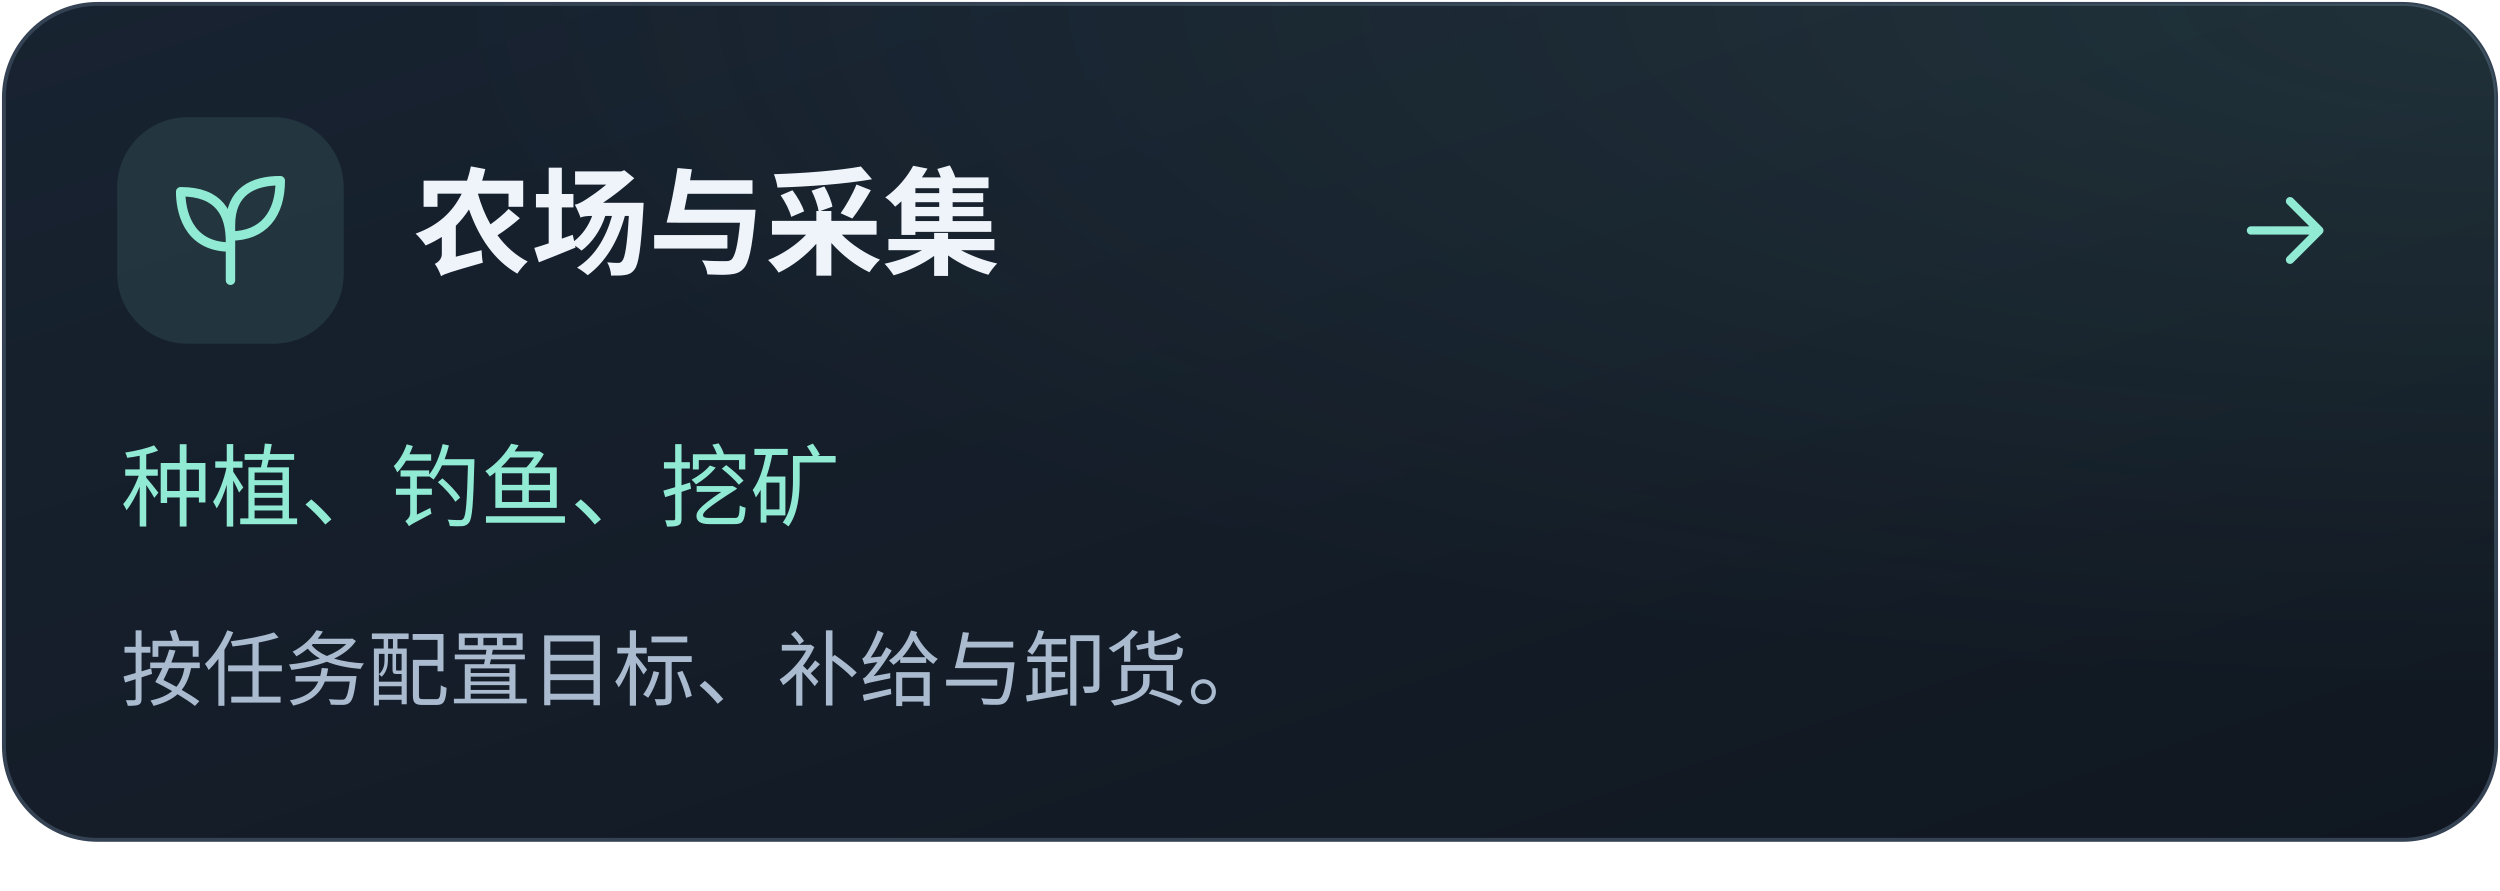
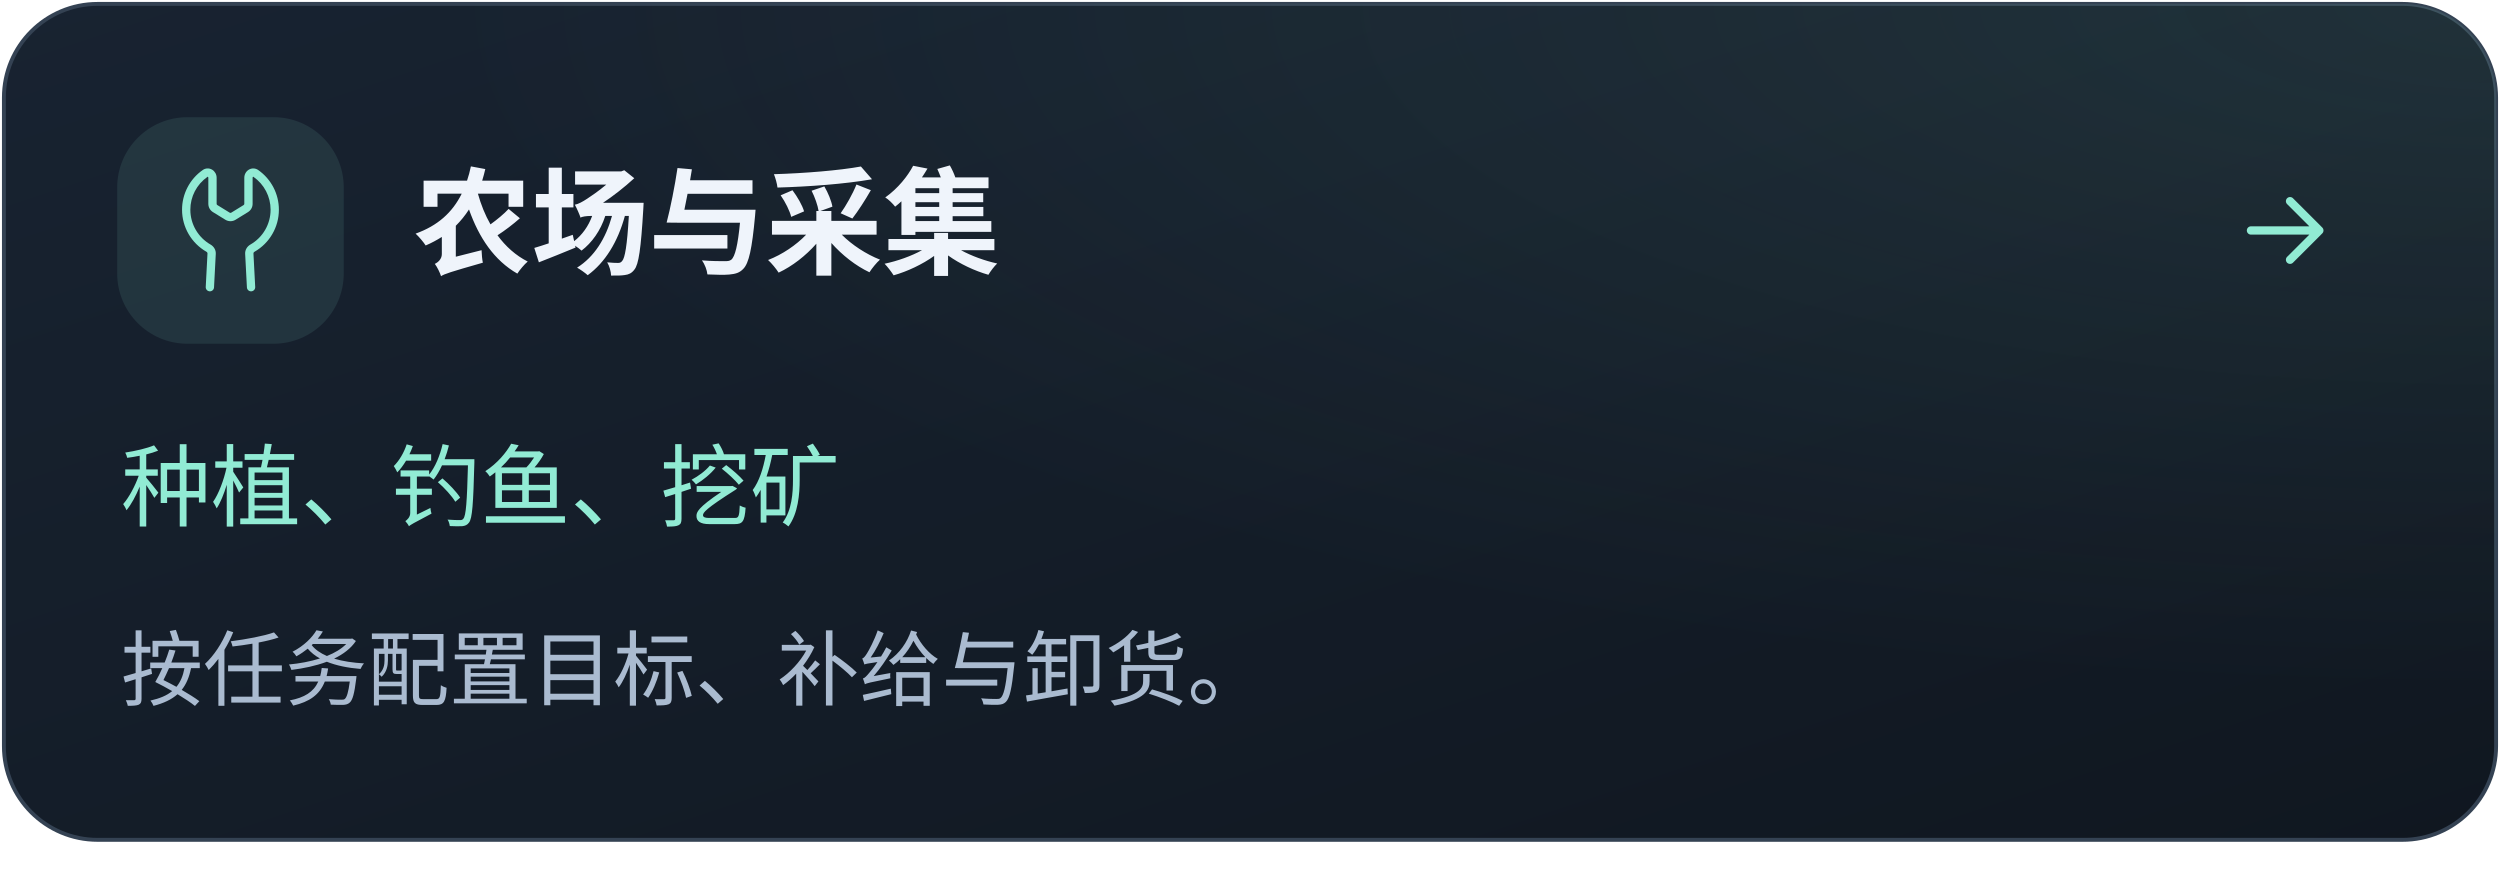
<svg xmlns="http://www.w3.org/2000/svg" width="640" height="228" viewBox="0 0 640 228" role="img" aria-label="农场与采集：种植、钓鱼、挖矿。按任务配置目标、补给与卸货。">
  <defs>
    <linearGradient id="bg" x1="0" y1="0" x2="1" y2="1">
      <stop stop-color="#182331" />
      <stop offset="1" stop-color="#101720" />
    </linearGradient>
    <radialGradient id="glow" cx="100%" cy="0%" r="110%">
      <stop stop-color="#91ebd4" stop-opacity=".10" />
      <stop offset=".75" stop-color="#91ebd4" stop-opacity="0" />
    </radialGradient>
    <clipPath id="round">
      <rect x="1" y="1" width="638" height="214" rx="24" />
    </clipPath>
  </defs>
  <g font-family="Segoe UI, Microsoft YaHei, Noto Sans CJK SC, PingFang SC, Arial, sans-serif">
    <rect x="1" y="1" width="638" height="214" rx="24" fill="url(#bg)" stroke="#344253" />
    <rect x="1" y="1" width="638" height="214" rx="24" fill="url(#glow)" />
    <rect x="30" y="30" width="58" height="58" rx="18" fill="#91ebd4" fill-opacity=".10" />
-     <g transform="translate(42 42) scale(1.416667)" fill="none" stroke="#91ebd4" stroke-width="1.7" stroke-linecap="round" stroke-linejoin="round">
-       <path d="M12 21V9M12 15C4 15 3 8 3 5c7 0 9 4 9 9m0-3c0-6 4-8 9-8 0 6-3 10-9 10" />
+     <g transform="translate(42 42) scale(1.416667)" fill="#91ebd4">
+       <path d="M7.875 2.292a.114.114 0 0 0-.032.018A7.239 7.239 0 0 0 4.75 8.25a7.248 7.248 0 0 0 3.654 6.297c.57.327.982.955.941 1.682v.002l-.317 6.058a.75.75 0 1 1-1.498-.078l.317-6.062v-.004c.006-.09-.047-.215-.188-.296A8.749 8.749 0 0 1 3.25 8.25a8.738 8.738 0 0 1 3.732-7.169 1.547 1.547 0 0 1 1.709-.064c.484.292.809.835.809 1.46v4.714a.25.25 0 0 0 .119.213l2.25 1.385c.08.05.182.05.262 0l2.25-1.385a.25.25 0 0 0 .119-.213V2.478c0-.626.325-1.169.81-1.461a1.547 1.547 0 0 1 1.708.064 8.741 8.741 0 0 1 3.732 7.17 8.747 8.747 0 0 1-4.41 7.598c-.14.081-.193.206-.188.296v.004l.318 6.062a.75.75 0 1 1-1.498.078l-.317-6.058v-.002c-.041-.727.37-1.355.94-1.682A7.247 7.247 0 0 0 19.25 8.25a7.239 7.239 0 0 0-3.093-5.94.114.114 0 0 0-.032-.018l-.01-.001c-.003 0-.014 0-.031.01-.036.022-.084.079-.084.177V7.19c0 .608-.315 1.172-.833 1.49l-2.25 1.385a1.75 1.75 0 0 1-1.834 0l-2.25-1.384A1.752 1.752 0 0 1 8 7.192V2.477c0-.098-.048-.155-.084-.176a.068.068 0 0 0-.031-.011l-.01.001Z" />
    </g>
    <text x="106" y="68" font-size="30" fill="#eff4fb" font-weight="650">农场与采集</text>
    <g transform="translate(570 44) scale(1.25)" fill="none" stroke="#91ebd4" stroke-width="1.7" stroke-linecap="round" stroke-linejoin="round">
      <path d="M5 12h14m-6-6 6 6-6 6" />
    </g>
    <text x="31" y="133" font-size="23" fill="#91ebd4" font-weight="500">种植、钓鱼、挖矿</text>
    <text x="31" y="179" font-size="21" fill="#aabbd0" font-weight="400">按任务配置目标、补给与卸货。</text>
  </g>
</svg>
